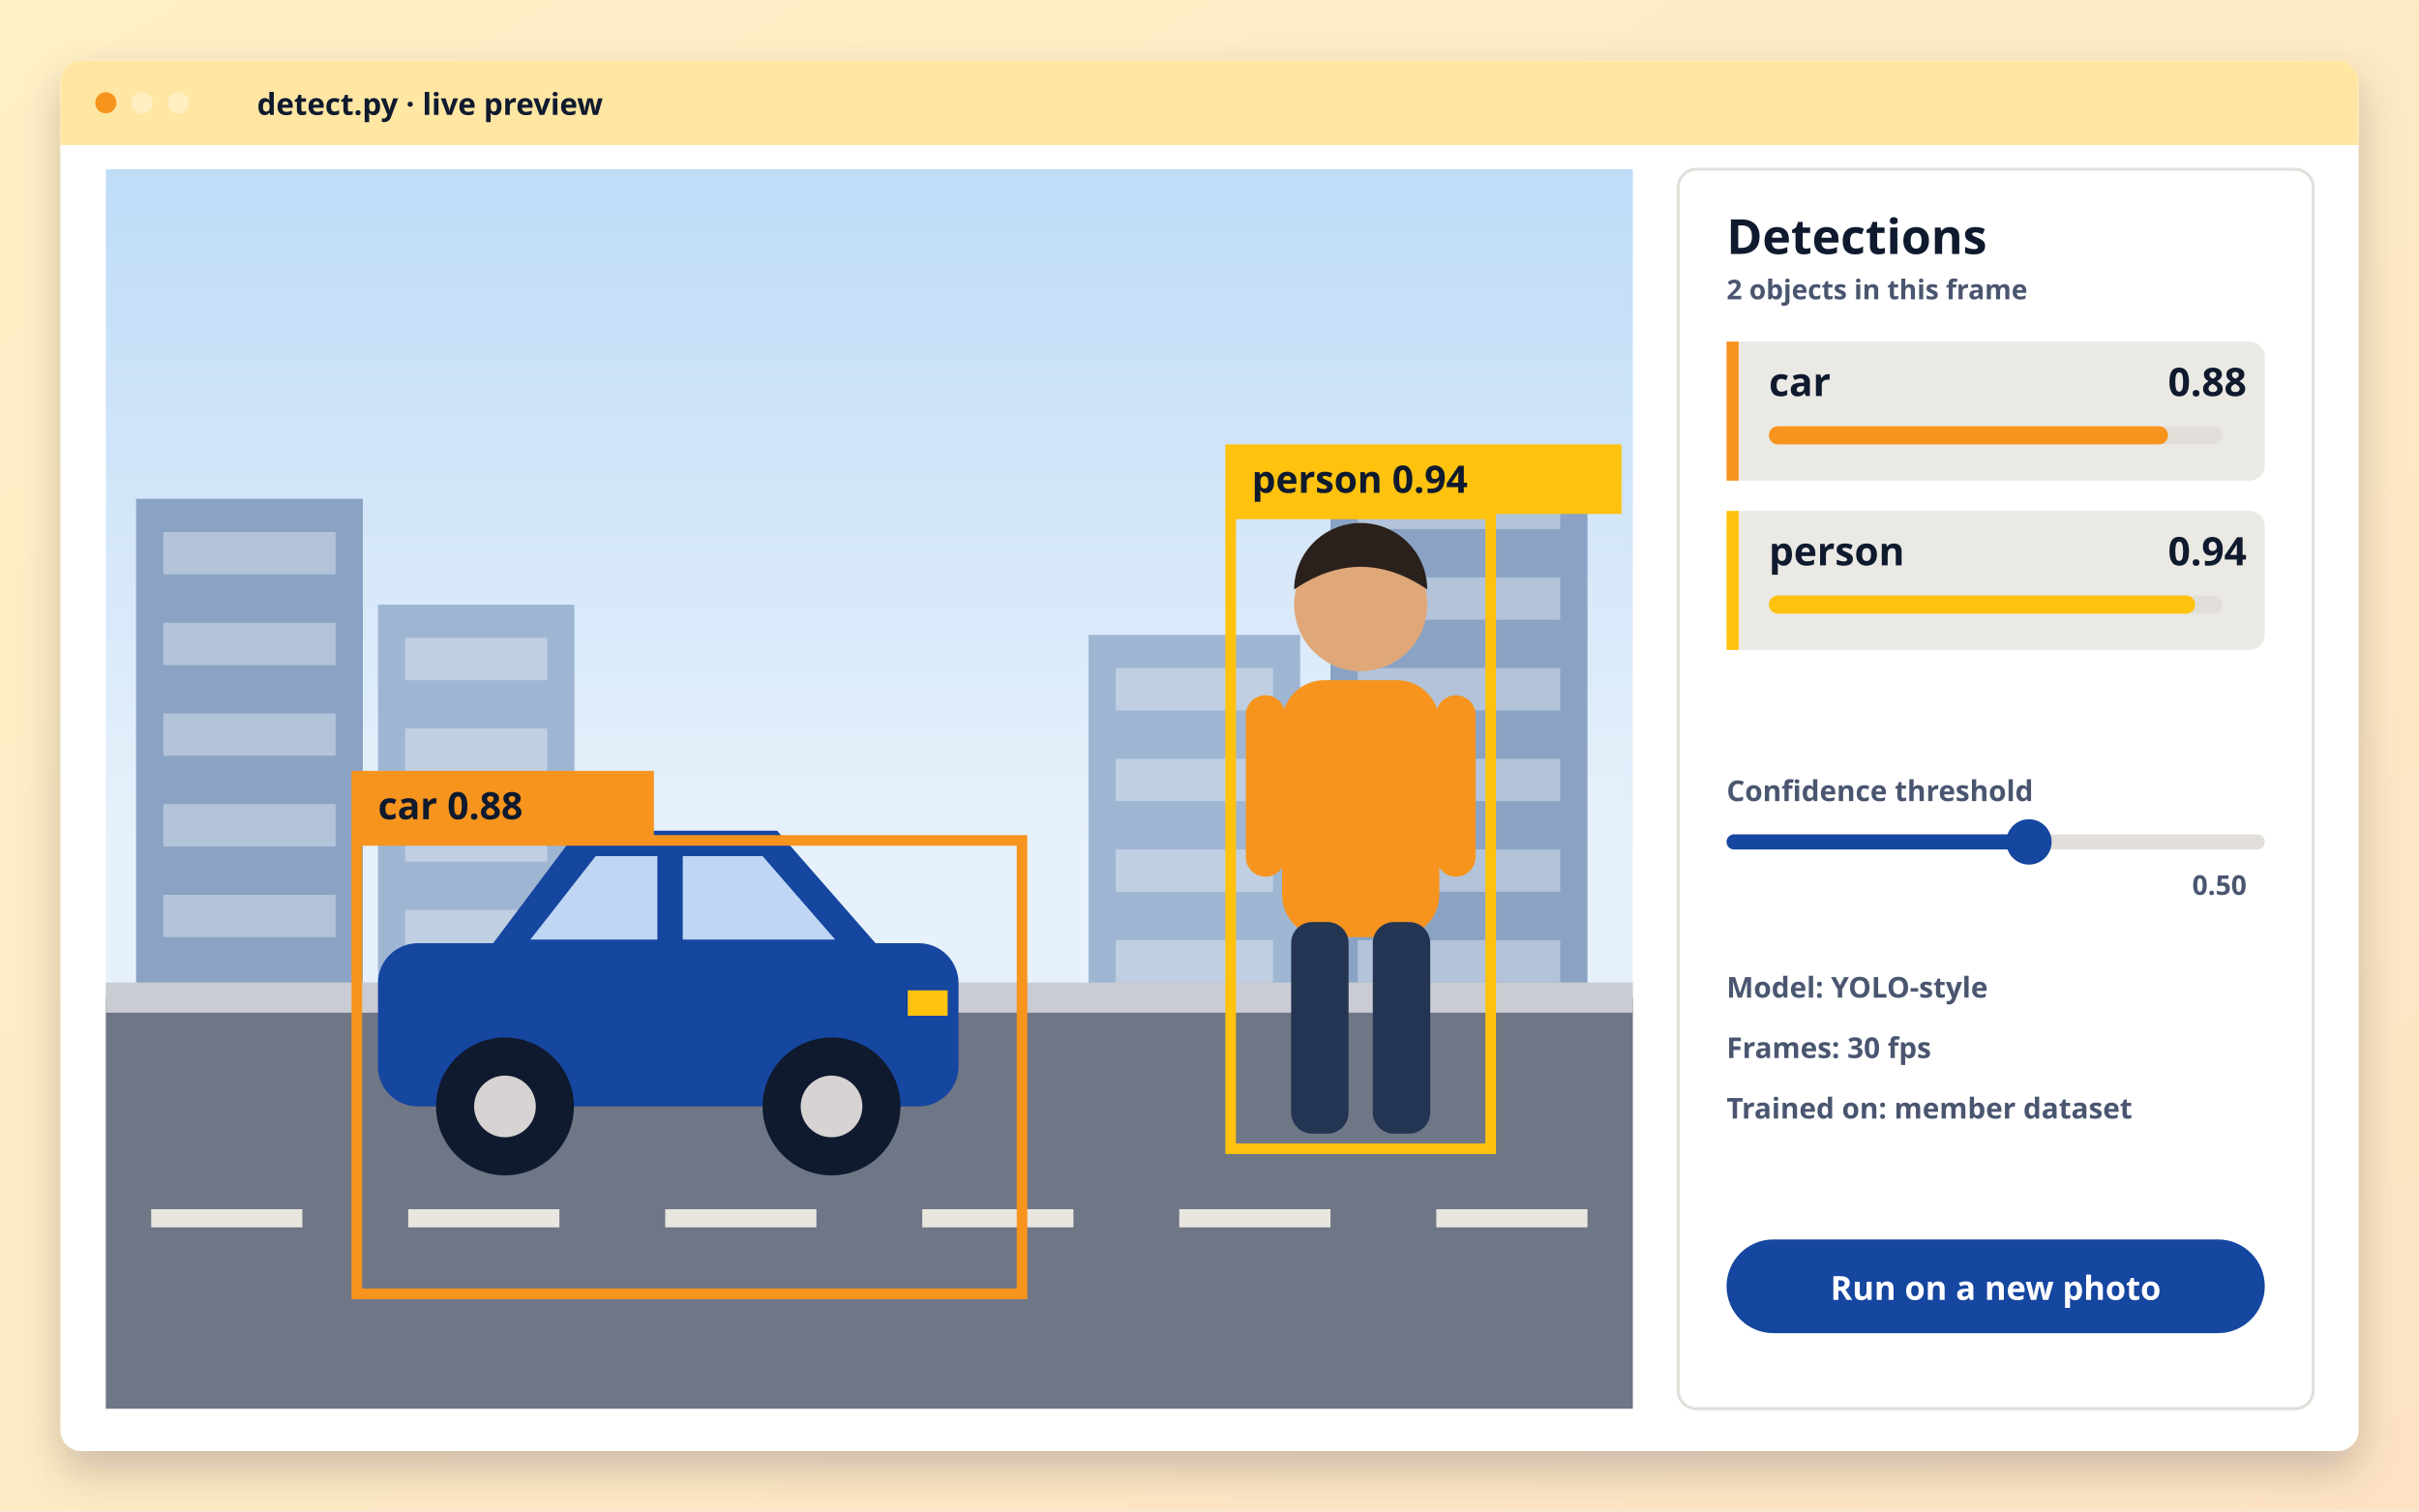
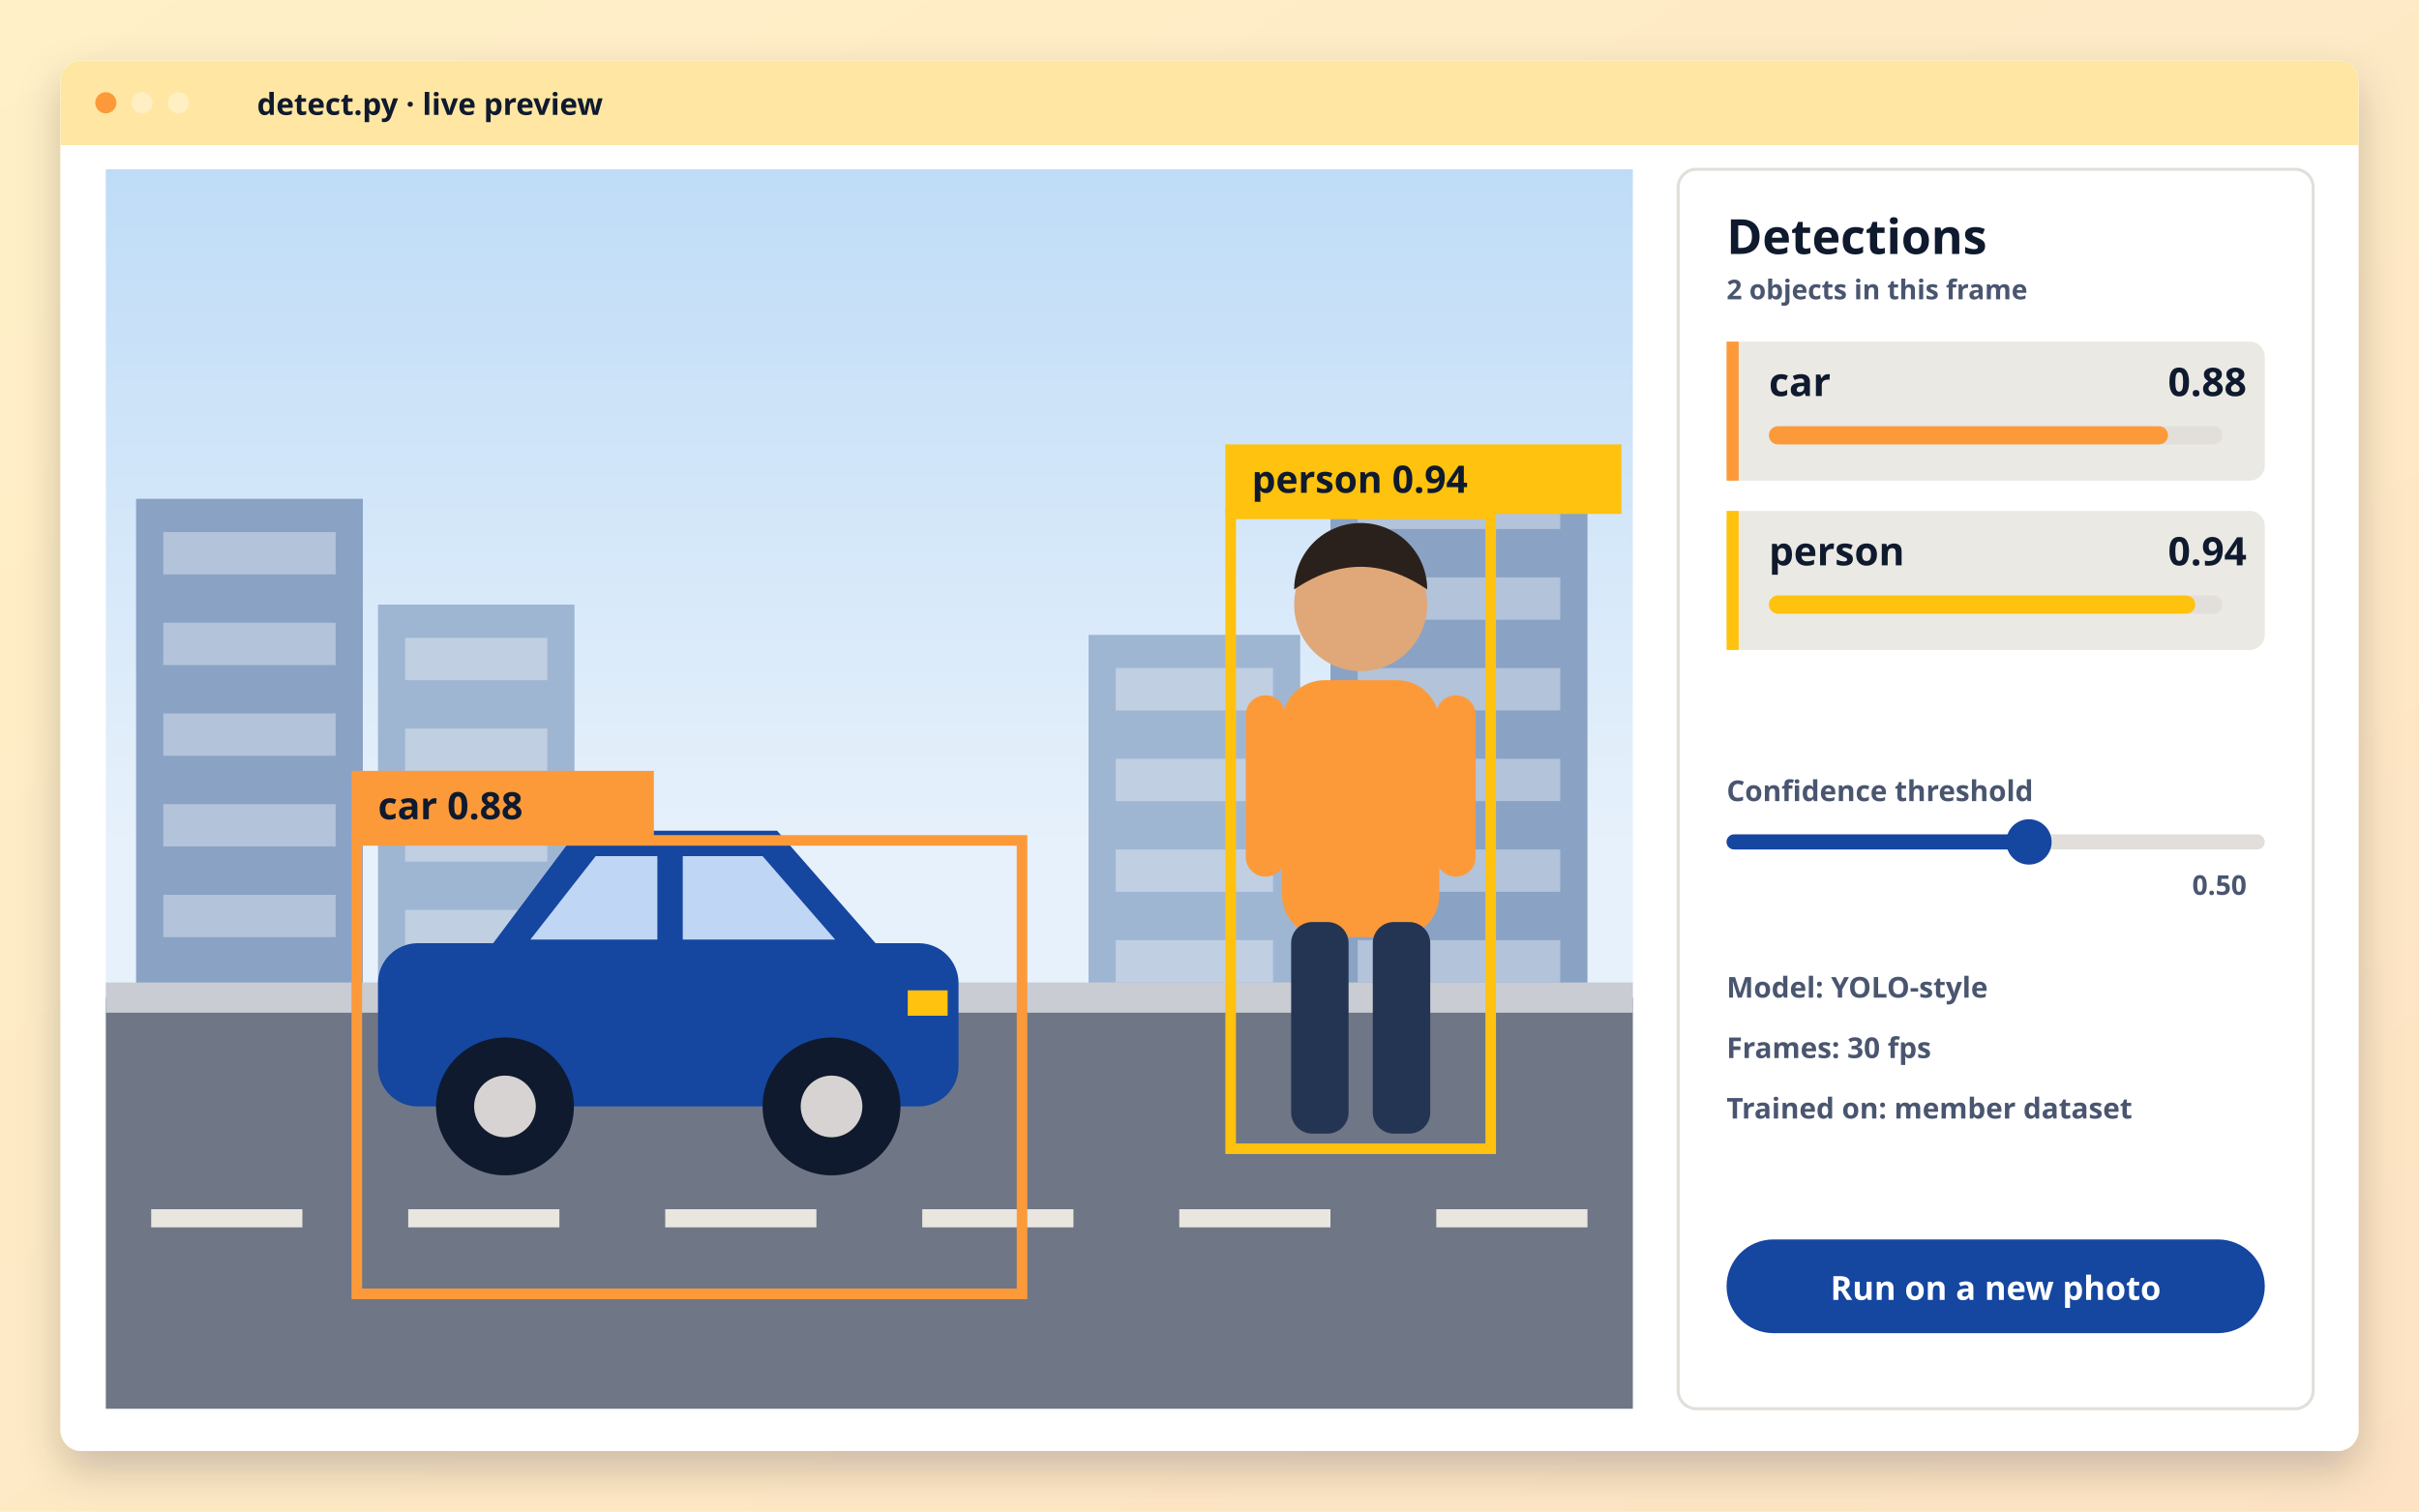
<svg xmlns="http://www.w3.org/2000/svg" viewBox="0 0 1600 1000" width="1600" height="1000">
  <defs>
    <filter id="sh" x="-15%" y="-15%" width="130%" height="140%">
      <feDropShadow dx="0" dy="12" stdDeviation="14" flood-color="#0f1a2e" flood-opacity="0.2" />
    </filter>
    <filter id="sh2" x="-15%" y="-15%" width="130%" height="140%">
      <feDropShadow dx="0" dy="5" stdDeviation="6" flood-color="#0f1a2e" flood-opacity="0.18" />
    </filter>
    <filter id="glow" x="-50%" y="-50%" width="200%" height="200%">
      <feGaussianBlur stdDeviation="10" />
    </filter>
-     <linearGradient id="g144" x1="0" y1="0" x2="1" y2="1">
+     <linearGradient id="g148" x1="0" y1="0" x2="1" y2="1">
      <stop offset="0" stop-color="#fff0c7" />
      <stop offset="1" stop-color="#fde3c4" />
    </linearGradient>
-     <linearGradient id="g145" x1="0" y1="0" x2="0" y2="1">
+     <linearGradient id="g149" x1="0" y1="0" x2="0" y2="1">
      <stop offset="0" stop-color="#bfdcf7" />
      <stop offset="0.55" stop-color="#e7f1fb" />
      <stop offset="1" stop-color="#e7f1fb" />
    </linearGradient>
  </defs>
-   <rect width="1600" height="1000" fill="url(#g144)" />
+   <rect width="1600" height="1000" fill="url(#g148)" />
  <g filter="url(#sh)">
    <rect x="40" y="40" width="1520" height="920" rx="14" fill="#ffffff" />
  </g>
  <path d="M40,96 V54 a14,14 0 0 1 14,-14 h1492 a14,14 0 0 1 14,14 V96 Z" fill="#ffe6a3" />
-   <circle cx="70" cy="68" r="7" fill="#f7941d" />
+   <circle cx="70" cy="68" r="7" fill="#fc9a3a" />
  <circle cx="94" cy="68" r="7" fill="rgba(255,255,255,0.35)" />
  <circle cx="118" cy="68" r="7" fill="rgba(255,255,255,0.35)" />
  <text x="170" y="76" fill="#0f1a2e" font-size="20" font-weight="700" font-family="Archivo, 'Segoe UI', system-ui, -apple-system, sans-serif">detect.py · live preview</text>
-   <rect x="70" y="112" width="1010" height="820" fill="url(#g145)" />
+   <rect x="70" y="112" width="1010" height="820" fill="url(#g149)" />
  <rect x="90" y="330" width="150" height="330" fill="#8aa3c4" />
  <rect x="108" y="352" width="114" height="28" fill="rgba(255,255,255,0.35)" />
  <rect x="108" y="412" width="114" height="28" fill="rgba(255,255,255,0.35)" />
  <rect x="108" y="472" width="114" height="28" fill="rgba(255,255,255,0.35)" />
  <rect x="108" y="532" width="114" height="28" fill="rgba(255,255,255,0.35)" />
  <rect x="108" y="592" width="114" height="28" fill="rgba(255,255,255,0.35)" />
  <rect x="250" y="400" width="130" height="260" fill="#9fb6d3" />
  <rect x="268" y="422" width="94" height="28" fill="rgba(255,255,255,0.35)" />
  <rect x="268" y="482" width="94" height="28" fill="rgba(255,255,255,0.35)" />
  <rect x="268" y="542" width="94" height="28" fill="rgba(255,255,255,0.35)" />
  <rect x="268" y="602" width="94" height="28" fill="rgba(255,255,255,0.35)" />
  <rect x="880" y="300" width="170" height="360" fill="#8aa3c4" />
  <rect x="898" y="322" width="134" height="28" fill="rgba(255,255,255,0.35)" />
  <rect x="898" y="382" width="134" height="28" fill="rgba(255,255,255,0.35)" />
  <rect x="898" y="442" width="134" height="28" fill="rgba(255,255,255,0.35)" />
  <rect x="898" y="502" width="134" height="28" fill="rgba(255,255,255,0.35)" />
  <rect x="898" y="562" width="134" height="28" fill="rgba(255,255,255,0.35)" />
  <rect x="898" y="622" width="134" height="28" fill="rgba(255,255,255,0.35)" />
  <rect x="720" y="420" width="140" height="240" fill="#9fb6d3" />
  <rect x="738" y="442" width="104" height="28" fill="rgba(255,255,255,0.35)" />
  <rect x="738" y="502" width="104" height="28" fill="rgba(255,255,255,0.35)" />
  <rect x="738" y="562" width="104" height="28" fill="rgba(255,255,255,0.35)" />
  <rect x="738" y="622" width="104" height="28" fill="rgba(255,255,255,0.35)" />
  <rect x="70" y="660" width="1010" height="272" fill="#6f7686" />
  <rect x="70" y="650" width="1010" height="20" fill="#c9ccd3" />
  <rect x="100" y="800" width="100" height="12" fill="#e9e6df" />
  <rect x="270" y="800" width="100" height="12" fill="#e9e6df" />
  <rect x="440" y="800" width="100" height="12" fill="#e9e6df" />
  <rect x="610" y="800" width="100" height="12" fill="#e9e6df" />
  <rect x="780" y="800" width="100" height="12" fill="#e9e6df" />
  <rect x="950" y="800" width="100" height="12" fill="#e9e6df" />
  <rect x="250" y="624" width="384" height="108" rx="26.4" fill="#1546a0" />
  <path d="M324.4,626.4 L382,549.6 H514 L581.2,626.4 Z" fill="#1546a0" />
  <path d="M350.8,621.6 L394,566.4 H434.8 V621.6 Z" fill="#bfd6f5" />
  <path d="M451.6,621.6 V566.4 H504.4 L552.4,621.6 Z" fill="#bfd6f5" />
  <rect x="600.4" y="655.2" width="26.4" height="16.8" fill="#ffc20e" />
  <circle cx="334" cy="732" r="45.6" fill="#0f1a2e" />
  <circle cx="334" cy="732" r="20.4" fill="#d7d3d3" />
  <circle cx="550" cy="732" r="45.6" fill="#0f1a2e" />
  <circle cx="550" cy="732" r="20.4" fill="#d7d3d3" />
  <circle cx="900" cy="400" r="44" fill="#e0a878" />
  <path d="M856,390 A44,44 0 0 1 944,390 Q900,360 856,390 Z" fill="#2b211c" />
-   <rect x="848" y="450" width="104" height="170" rx="28" fill="#f7941d" />
+   <rect x="848" y="450" width="104" height="170" rx="28" fill="#fc9a3a" />
  <rect x="854" y="610" width="38" height="140" rx="14" fill="#243553" />
  <rect x="908" y="610" width="38" height="140" rx="14" fill="#243553" />
-   <rect x="824" y="460" width="26" height="120" rx="13" fill="#f7941d" />
-   <rect x="950" y="460" width="26" height="120" rx="13" fill="#f7941d" />
-   <rect x="236" y="556" width="440" height="300" fill="none" stroke="#f7941d" stroke-width="7" />
-   <rect x="232.5" y="510" width="200" height="46" fill="#f7941d" />
+   <rect x="824" y="460" width="26" height="120" rx="13" fill="#fc9a3a" />
+   <rect x="950" y="460" width="26" height="120" rx="13" fill="#fc9a3a" />
+   <rect x="236" y="556" width="440" height="300" fill="none" stroke="#fc9a3a" stroke-width="7" />
+   <rect x="232.5" y="510" width="200" height="46" fill="#fc9a3a" />
  <text x="250" y="542" fill="#0f1a2e" font-size="25" font-weight="800" font-family="Archivo, 'Segoe UI', system-ui, -apple-system, sans-serif">car 0.88</text>
  <rect x="814" y="340" width="172" height="420" fill="none" stroke="#ffc20e" stroke-width="7" />
  <rect x="810.5" y="294" width="262" height="46" fill="#ffc20e" />
  <text x="828" y="326" fill="#0f1a2e" font-size="25" font-weight="800" font-family="Archivo, 'Segoe UI', system-ui, -apple-system, sans-serif">person 0.94</text>
  <rect x="1110" y="112" width="420" height="820" rx="12" fill="#ffffff" stroke="#e2dfda" stroke-width="2" />
  <text x="1142" y="168" fill="#0f1a2e" font-size="32" font-weight="800" font-family="Archivo, 'Segoe UI', system-ui, -apple-system, sans-serif">Detections</text>
  <text x="1142" y="198" fill="#4a5670" font-size="18" font-weight="600" font-family="Archivo, 'Segoe UI', system-ui, -apple-system, sans-serif">2 objects in this frame</text>
  <rect x="1142" y="226" width="356" height="92" rx="10" fill="#ebe9e4" />
-   <rect x="1142" y="226" width="8" height="92" fill="#f7941d" />
+   <rect x="1142" y="226" width="8" height="92" fill="#fc9a3a" />
  <text x="1170" y="262" fill="#0f1a2e" font-size="26" font-weight="800" font-family="Archivo, 'Segoe UI', system-ui, -apple-system, sans-serif">car</text>
  <text x="1486" y="262" fill="#0f1a2e" font-size="26" font-weight="800" font-family="Archivo, 'Segoe UI', system-ui, -apple-system, sans-serif" text-anchor="end">0.88</text>
  <rect x="1170" y="282" width="300" height="12" rx="6" fill="#e2dfda" />
-   <rect x="1170" y="282" width="264" height="12" rx="6" fill="#f7941d" />
+   <rect x="1170" y="282" width="264" height="12" rx="6" fill="#fc9a3a" />
  <rect x="1142" y="338" width="356" height="92" rx="10" fill="#ebe9e4" />
  <rect x="1142" y="338" width="8" height="92" fill="#ffc20e" />
  <text x="1170" y="374" fill="#0f1a2e" font-size="26" font-weight="800" font-family="Archivo, 'Segoe UI', system-ui, -apple-system, sans-serif">person</text>
  <text x="1486" y="374" fill="#0f1a2e" font-size="26" font-weight="800" font-family="Archivo, 'Segoe UI', system-ui, -apple-system, sans-serif" text-anchor="end">0.94</text>
  <rect x="1170" y="394" width="300" height="12" rx="6" fill="#e2dfda" />
  <rect x="1170" y="394" width="282" height="12" rx="6" fill="#ffc20e" />
  <text x="1142" y="530" fill="#4a5670" font-size="19" font-weight="700" font-family="Archivo, 'Segoe UI', system-ui, -apple-system, sans-serif">Confidence threshold</text>
  <rect x="1142" y="552" width="356" height="10" rx="5" fill="#e2dfda" />
  <rect x="1142" y="552" width="200" height="10" rx="5" fill="#1546a0" />
  <circle cx="1342" cy="557" r="15" fill="#1546a0" />
  <text x="1486" y="592" fill="#4a5670" font-size="18" font-weight="800" font-family="Archivo, 'Segoe UI', system-ui, -apple-system, sans-serif" text-anchor="end">0.50</text>
  <text x="1142" y="660" fill="#4a5670" font-size="19" font-weight="600" font-family="Archivo, 'Segoe UI', system-ui, -apple-system, sans-serif">Model: YOLO-style</text>
  <text x="1142" y="700" fill="#4a5670" font-size="19" font-weight="600" font-family="Archivo, 'Segoe UI', system-ui, -apple-system, sans-serif">Frames: 30 fps</text>
  <text x="1142" y="740" fill="#4a5670" font-size="19" font-weight="600" font-family="Archivo, 'Segoe UI', system-ui, -apple-system, sans-serif">Trained on: member dataset</text>
  <rect x="1142" y="820" width="356" height="62" rx="31" fill="#1546a0" />
  <text x="1320" y="860" fill="#ffffff" font-size="22" font-weight="800" font-family="Archivo, 'Segoe UI', system-ui, -apple-system, sans-serif" text-anchor="middle">Run on a new photo</text>
</svg>
